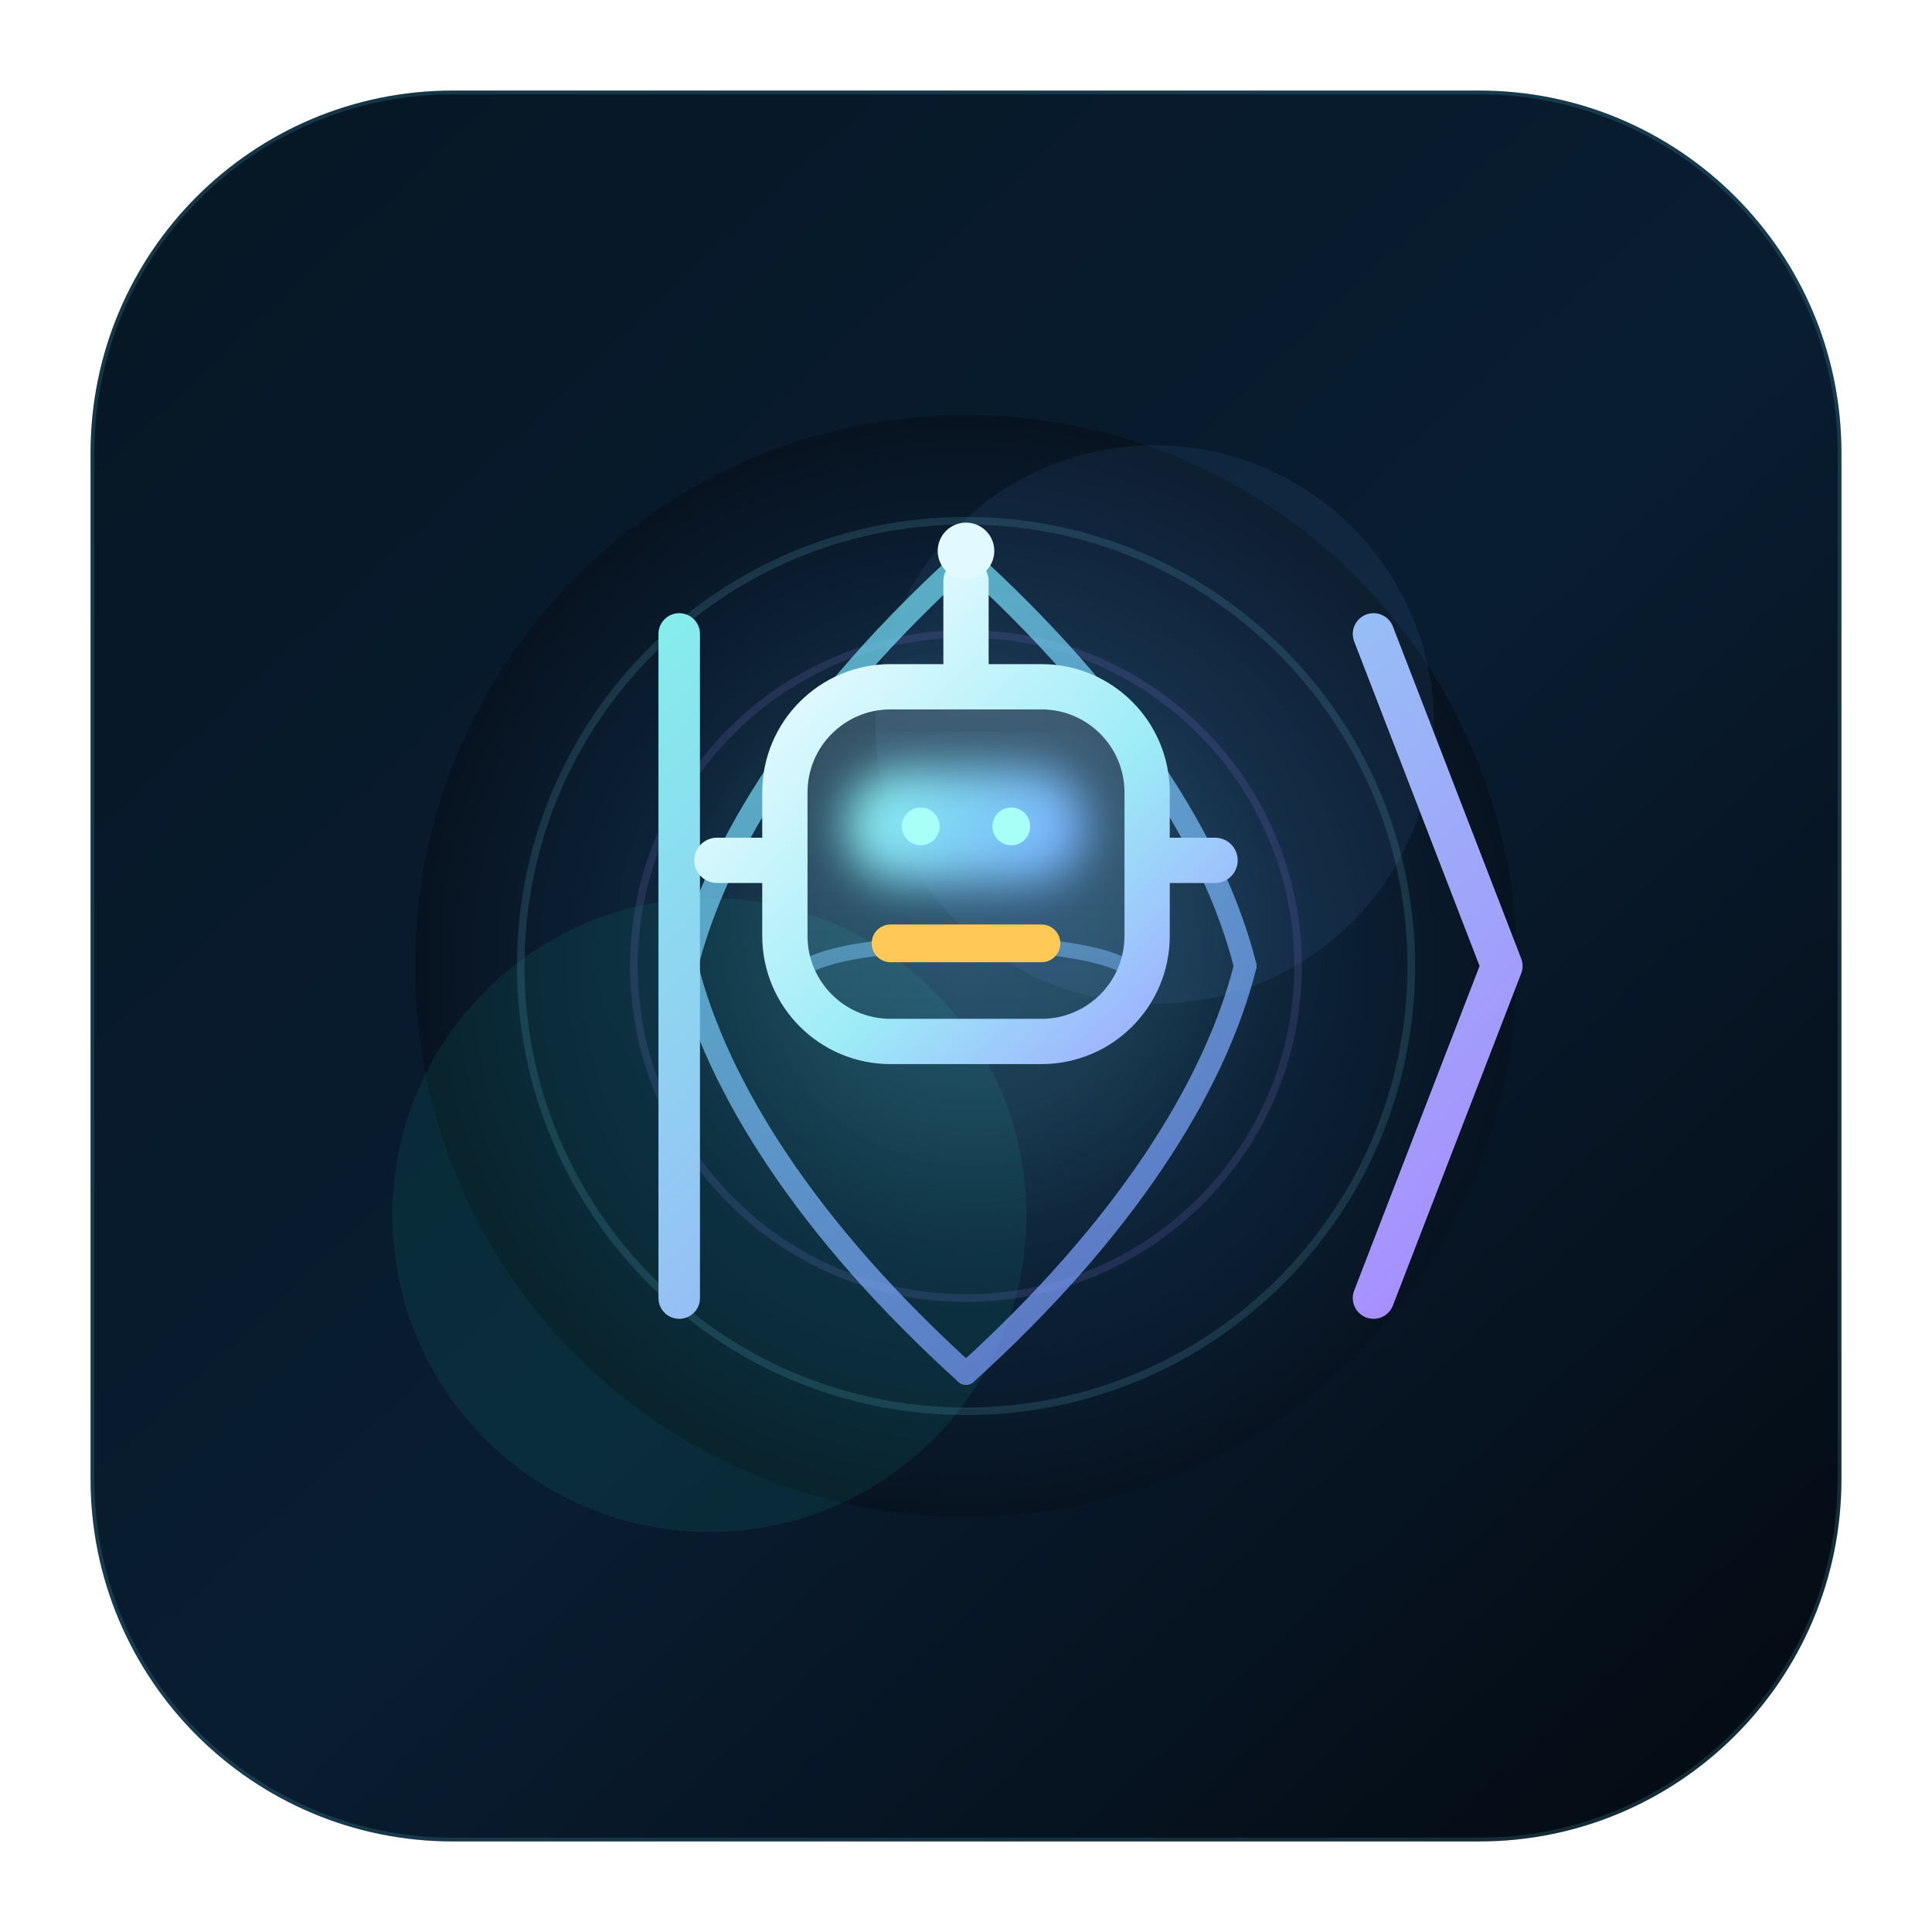
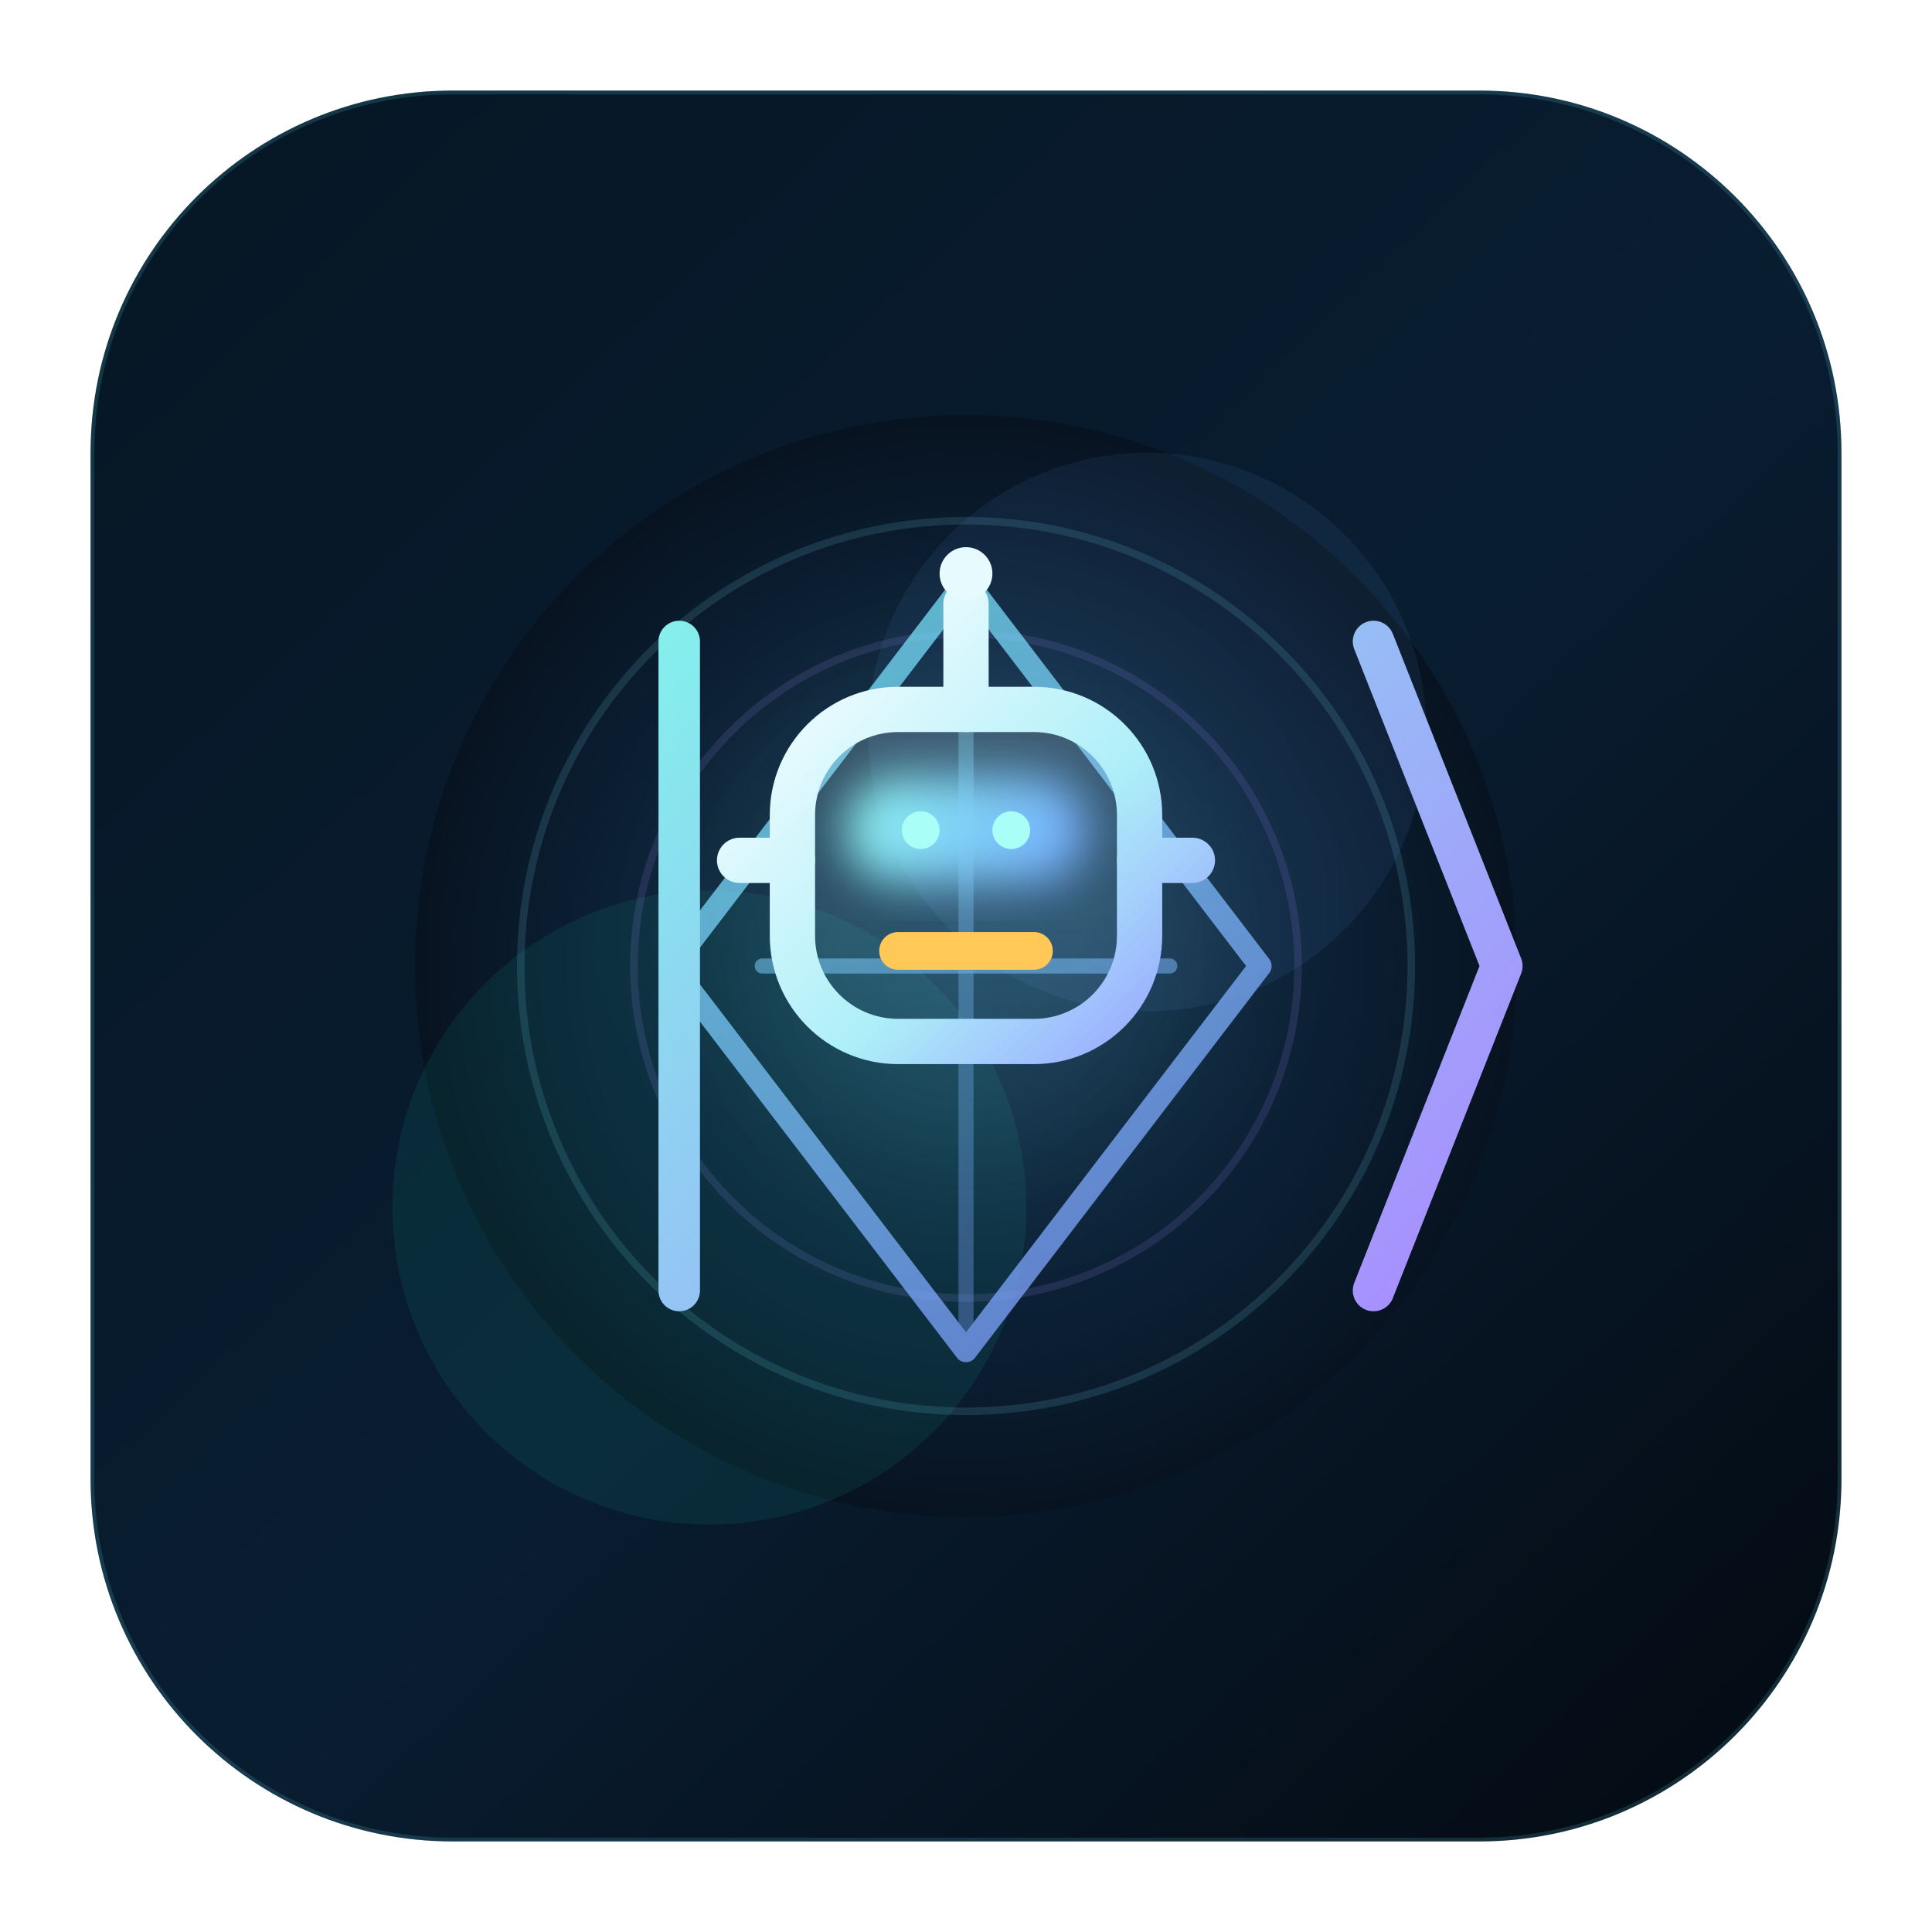
<svg xmlns="http://www.w3.org/2000/svg" width="512" height="512" viewBox="0 0 512 512" fill="none" role="img" aria-labelledby="title desc">
  <defs>
    <linearGradient id="bg" x1="42" y1="34" x2="462" y2="480" gradientUnits="userSpaceOnUse">
      <stop stop-color="#061725" />
      <stop offset="0.54" stop-color="#091D31" />
      <stop offset="1" stop-color="#040B13" />
    </linearGradient>
    <radialGradient id="portal" cx="0" cy="0" r="1" gradientUnits="userSpaceOnUse" gradientTransform="translate(256 256) rotate(90) scale(164)">
      <stop stop-color="#12324D" />
      <stop offset="0.68" stop-color="#0A1C2F" />
      <stop offset="1" stop-color="#060E18" />
    </radialGradient>
-     <linearGradient id="coneStroke" x1="190" y1="156" x2="332" y2="356" gradientUnits="userSpaceOnUse">
-       <stop stop-color="#72EAF4" />
-       <stop offset="1" stop-color="#7E8FFF" />
+     <linearGradient id="coneStroke" x1="186" y1="158" x2="334" y2="360" gradientUnits="userSpaceOnUse">
+       <stop stop-color="#73ECF5" />
+       <stop offset="1" stop-color="#8090FF" />
    </linearGradient>
-     <linearGradient id="ketStroke" x1="166" y1="148" x2="382" y2="352" gradientUnits="userSpaceOnUse">
+     <linearGradient id="ketStroke" x1="170" y1="156" x2="388" y2="346" gradientUnits="userSpaceOnUse">
      <stop stop-color="#83F4EB" />
      <stop offset="1" stop-color="#A98BFF" />
    </linearGradient>
-     <linearGradient id="shellStroke" x1="204" y1="176" x2="306" y2="280" gradientUnits="userSpaceOnUse">
-       <stop stop-color="#EAFBFF" />
-       <stop offset="0.58" stop-color="#9DECF7" />
-       <stop offset="1" stop-color="#9EABFF" />
+     <linearGradient id="shellStroke" x1="206" y1="182" x2="302" y2="278" gradientUnits="userSpaceOnUse">
+       <stop stop-color="#F0FCFF" />
+       <stop offset="0.6" stop-color="#ADEFF8" />
+       <stop offset="1" stop-color="#9AABFF" />
    </linearGradient>
-     <linearGradient id="shellFill" x1="256" y1="184" x2="256" y2="278" gradientUnits="userSpaceOnUse">
-       <stop stop-color="#E1F9FF" stop-opacity="0.18" />
-       <stop offset="1" stop-color="#75C8FF" stop-opacity="0.08" />
+     <linearGradient id="shellFill" x1="256" y1="188" x2="256" y2="274" gradientUnits="userSpaceOnUse">
+       <stop stop-color="#E3FAFF" stop-opacity="0.18" />
+       <stop offset="1" stop-color="#7ACBFF" stop-opacity="0.08" />
    </linearGradient>
-     <linearGradient id="visorFill" x1="224" y1="206" x2="290" y2="236" gradientUnits="userSpaceOnUse">
-       <stop stop-color="#8AF6EE" />
-       <stop offset="1" stop-color="#73A5FF" />
+     <linearGradient id="visorFill" x1="224" y1="208" x2="288" y2="236" gradientUnits="userSpaceOnUse">
+       <stop stop-color="#8CF7EE" />
+       <stop offset="1" stop-color="#72A5FF" />
    </linearGradient>
-     <filter id="coreGlow" x="150" y="140" width="212" height="232" filterUnits="userSpaceOnUse" color-interpolation-filters="sRGB">
+     <filter id="coreGlow" x="154" y="144" width="204" height="220" filterUnits="userSpaceOnUse" color-interpolation-filters="sRGB">
      <feGaussianBlur stdDeviation="18" />
    </filter>
-     <filter id="visorGlow" x="208" y="194" width="100" height="52" filterUnits="userSpaceOnUse" color-interpolation-filters="sRGB">
+     <filter id="visorGlow" x="208" y="196" width="96" height="48" filterUnits="userSpaceOnUse" color-interpolation-filters="sRGB">
      <feGaussianBlur stdDeviation="6" />
    </filter>
  </defs>
  <rect x="24" y="24" width="464" height="464" rx="96" fill="url(#bg)" />
  <rect x="24.5" y="24.5" width="463" height="463" rx="95.5" stroke="#61DEF1" stroke-opacity="0.16" />
  <circle cx="256" cy="256" r="146" fill="url(#portal)" />
  <circle cx="256" cy="256" r="118" stroke="#7EE8F2" stroke-opacity="0.14" stroke-width="2" />
  <circle cx="256" cy="256" r="88" stroke="#A98BFF" stroke-opacity="0.14" stroke-width="2" />
-   <circle cx="188" cy="322" r="84" fill="#1CE2C7" fill-opacity="0.08" />
-   <circle cx="306" cy="192" r="74" fill="#6BA8FF" fill-opacity="0.08" />
-   <circle cx="258" cy="244" r="68" fill="#8CF4F0" fill-opacity="0.1" filter="url(#coreGlow)" />
-   <g opacity="0.72" stroke="url(#coneStroke)" stroke-linecap="round" fill="none">
-     <path d="M256 148C214 186 190 224 182 256" stroke-width="6" />
-     <path d="M256 148C298 186 322 224 330 256" stroke-width="6" />
-     <path d="M256 364C214 326 190 288 182 256" stroke-width="6" />
-     <path d="M256 364C298 326 322 288 330 256" stroke-width="6" />
-     <path d="M214 256C228 248 284 248 298 256" stroke-width="4" opacity="0.7" />
+   <circle cx="188" cy="320" r="84" fill="#1CE2C7" fill-opacity="0.08" />
+   <circle cx="304" cy="194" r="74" fill="#6BA8FF" fill-opacity="0.08" />
+   <circle cx="256" cy="242" r="66" fill="#8EF5F1" fill-opacity="0.1" filter="url(#coreGlow)" />
+   <g opacity="0.76" stroke="url(#coneStroke)" fill="none" stroke-linecap="round" stroke-linejoin="round">
+     <path d="M256 154L334 256L256 358L178 256Z" stroke-width="6" />
+     <path d="M256 154V358" stroke-width="4" opacity="0.45" />
+     <path d="M202 256H310" stroke-width="4" opacity="0.7" />
  </g>
  <g stroke="url(#ketStroke)" stroke-width="11" stroke-linecap="round" stroke-linejoin="round">
-     <path d="M180 168V344" />
-     <path d="M364 168L398 256L364 344" />
+     <path d="M180 170V342" />
+     <path d="M364 170L398 256L364 342" />
  </g>
  <g fill="url(#shellFill)">
-     <rect x="208" y="182" width="96" height="94" rx="28" />
+     <rect x="210" y="188" width="92" height="88" rx="28" />
  </g>
  <g stroke="url(#shellStroke)" stroke-width="12" stroke-linecap="round" stroke-linejoin="round">
-     <path d="M256 154V182" />
-     <path d="M208 228H190" />
-     <path d="M304 228H322" />
-     <rect x="208" y="182" width="96" height="94" rx="28" />
+     <path d="M256 160V188" />
+     <path d="M210 228H196" />
+     <path d="M302 228H316" />
+     <rect x="210" y="188" width="92" height="88" rx="28" />
  </g>
  <g fill="url(#visorFill)" filter="url(#visorGlow)">
-     <rect x="224" y="204" width="64" height="30" rx="15" />
+     <rect x="224" y="206" width="64" height="28" rx="14" />
  </g>
-   <g fill="#A8FFF7">
-     <circle cx="244" cy="219" r="5" />
-     <circle cx="268" cy="219" r="5" />
+   <g fill="#A9FFF7">
+     <circle cx="244" cy="220" r="5" />
+     <circle cx="268" cy="220" r="5" />
  </g>
-   <path d="M236 250H276" stroke="#FFC857" stroke-width="10" stroke-linecap="round" />
-   <g fill="#E1F9FF">
-     <circle cx="256" cy="146" r="7.5" />
+   <path d="M238 252H274" stroke="#FFC857" stroke-width="10" stroke-linecap="round" />
+   <g fill="#E7FBFF">
+     <circle cx="256" cy="152" r="7" />
  </g>
</svg>
